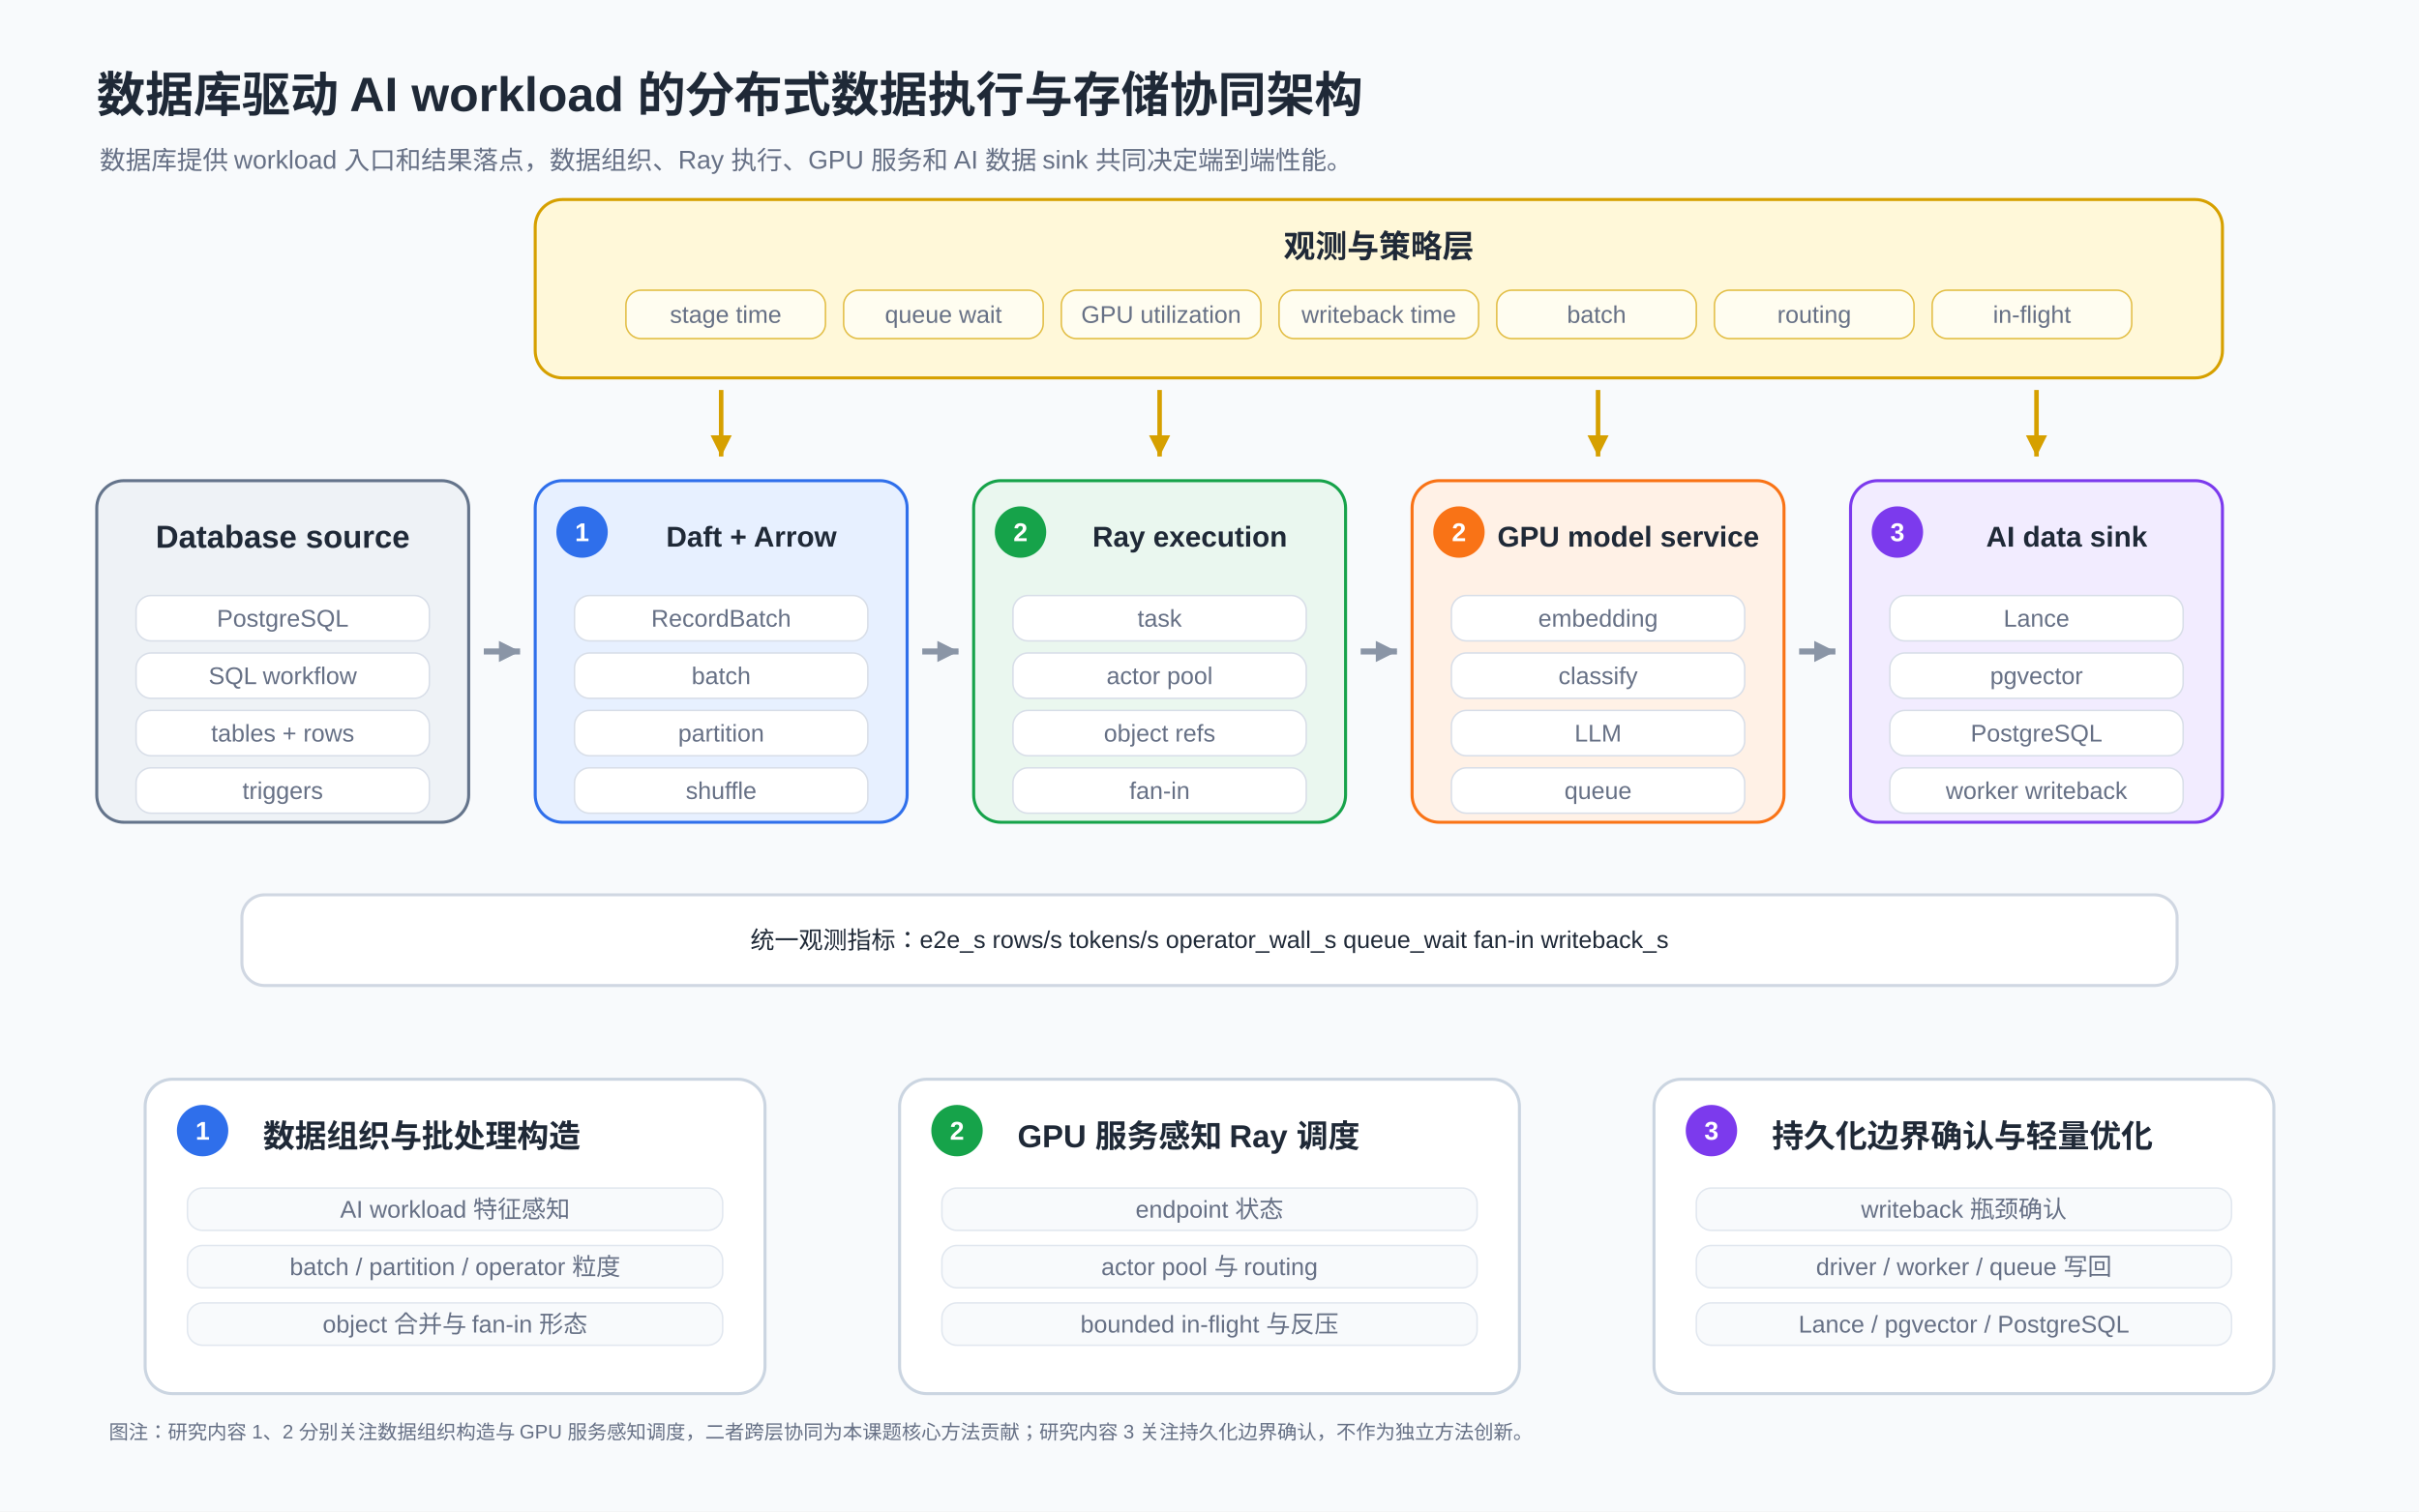
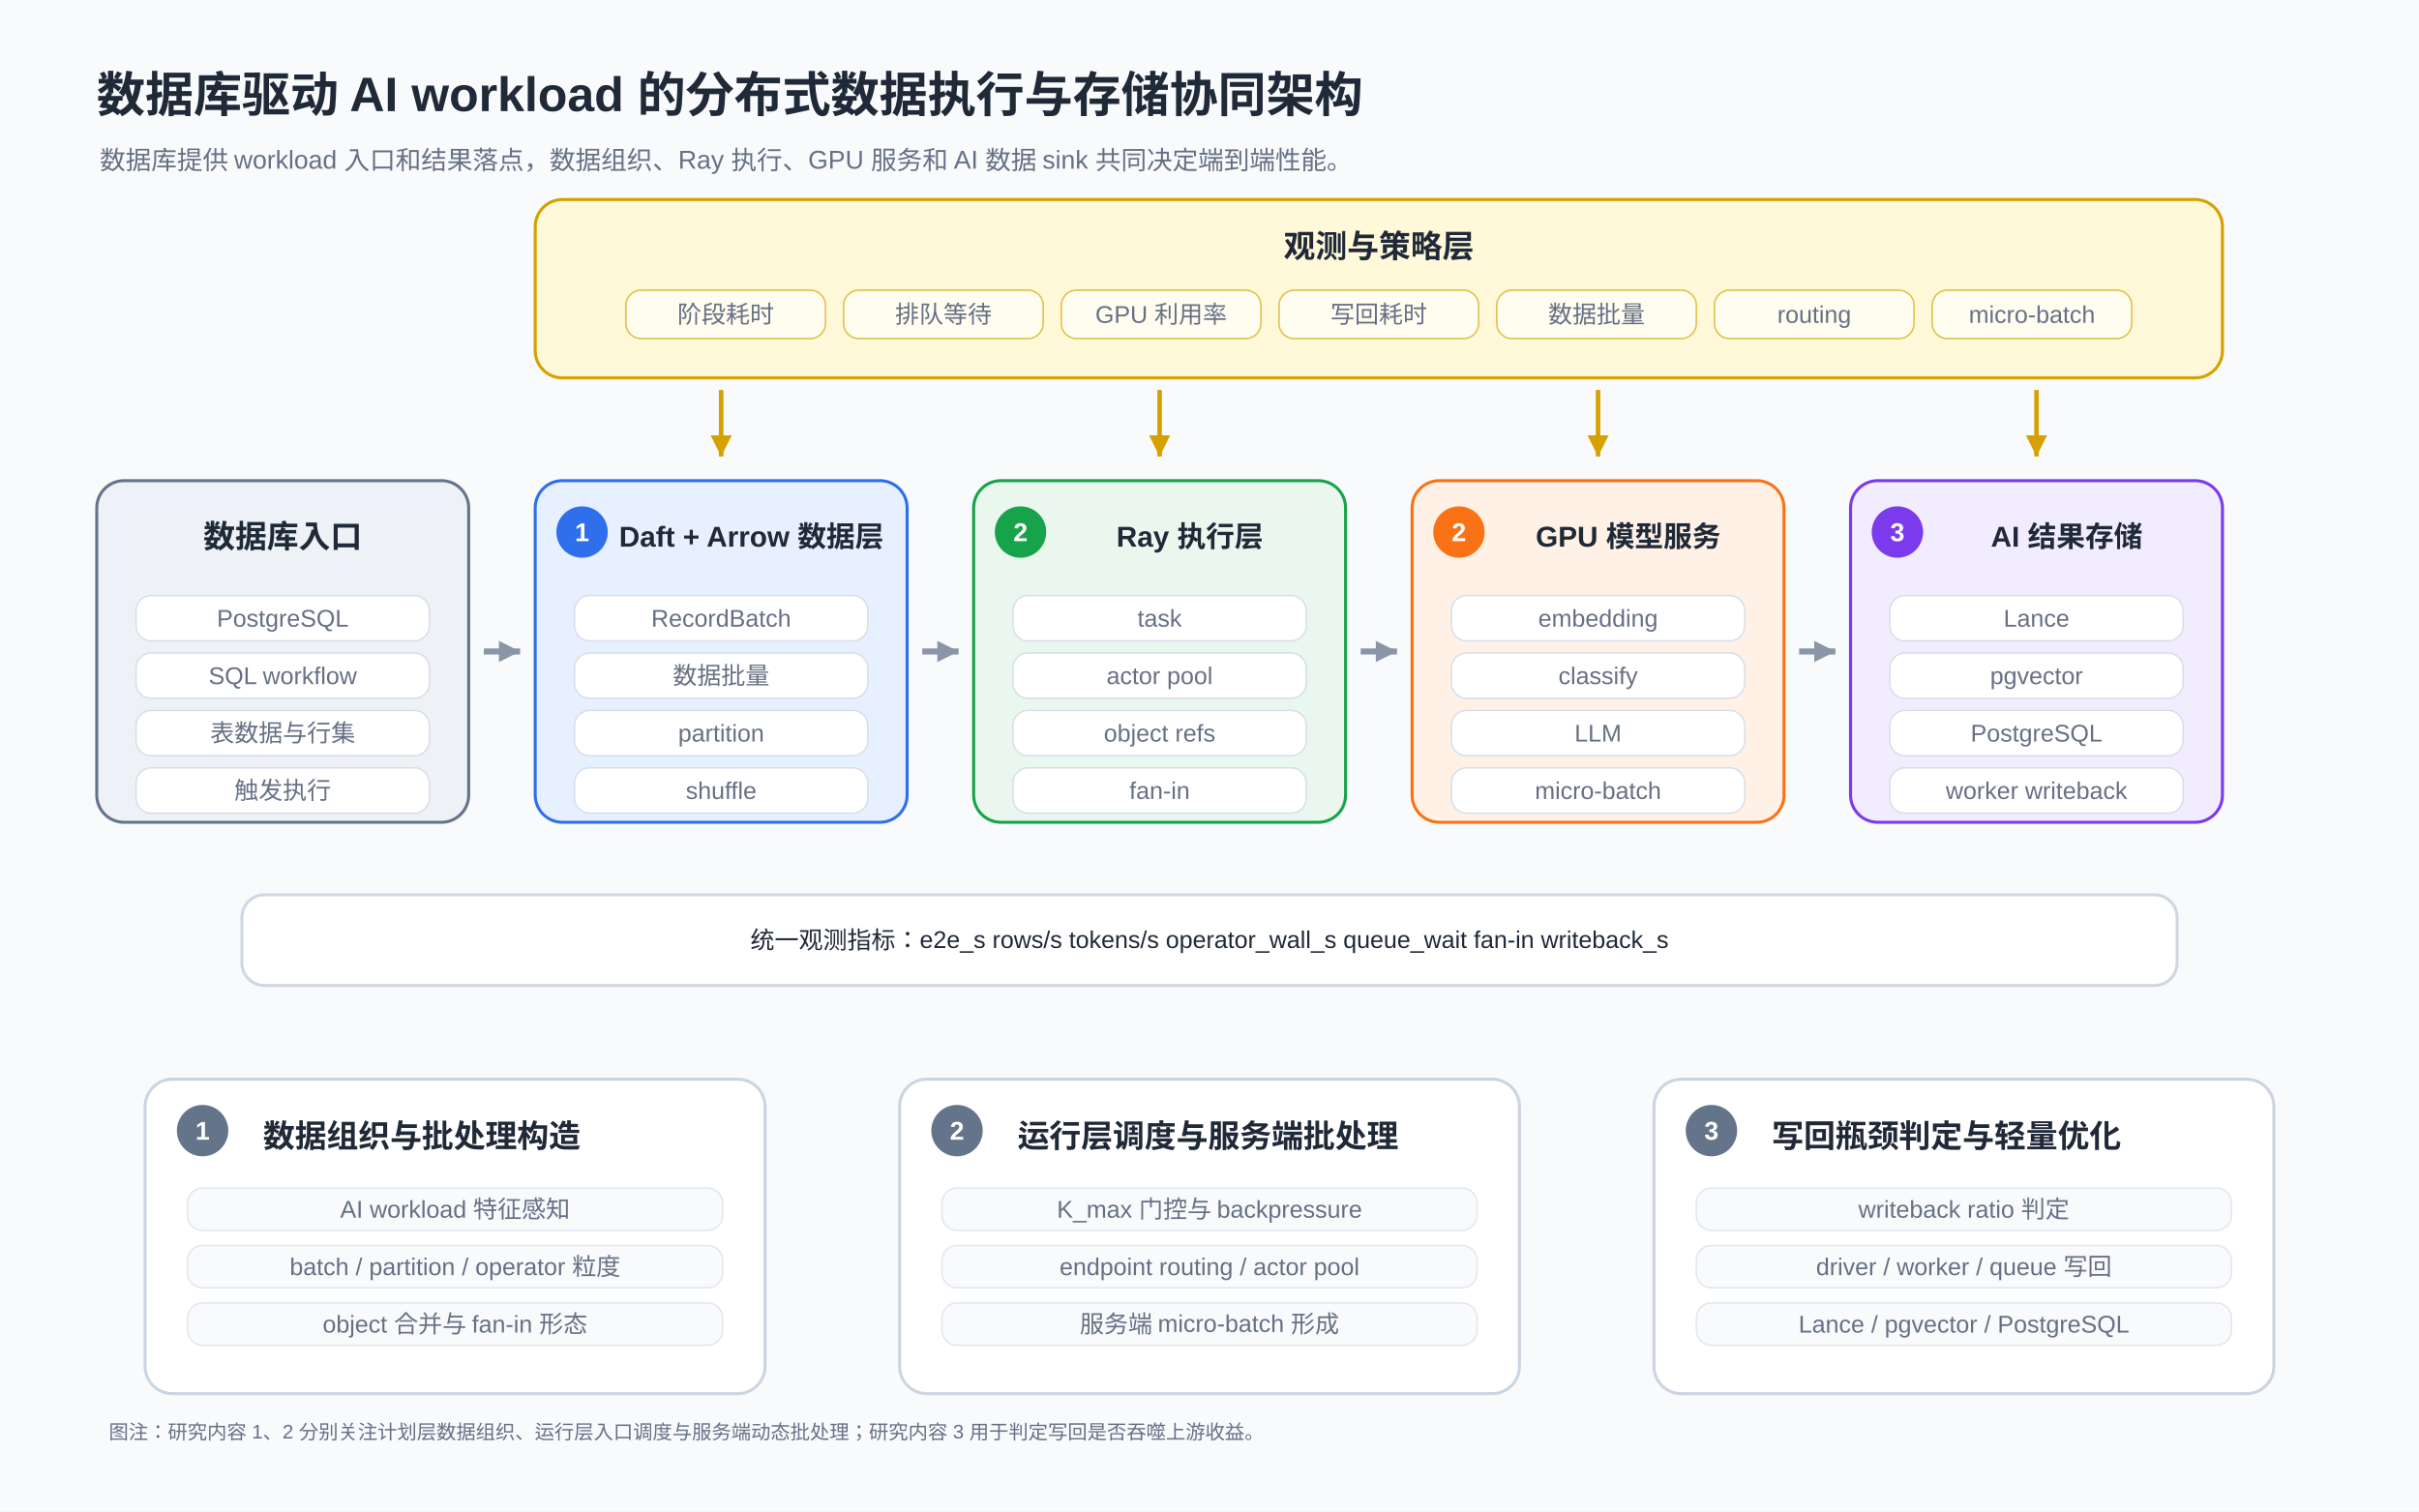
<svg xmlns="http://www.w3.org/2000/svg" width="1600" height="1000" viewBox="0 0 1600 1000">
  <rect width="1600" height="1000" fill="#F8FAFC" />
  <text x="64" y="74" font-family="Microsoft YaHei, Arial, sans-serif" font-size="32" font-weight="700" fill="#1F2937" text-anchor="start">数据库驱动 AI workload 的分布式数据执行与存储协同架构</text>
  <text x="66" y="112" font-family="Microsoft YaHei, Arial, sans-serif" font-size="17" font-weight="400" fill="#667085" text-anchor="start">数据库提供 workload 入口和结果落点，数据组织、Ray 执行、GPU 服务和 AI 数据 sink 共同决定端到端性能。</text>
  <rect x="354" y="132" width="1116" height="118" rx="18" fill="#FFF8D9" stroke="#D6A000" stroke-width="2" />
  <text x="912.0" y="170.35" font-family="Microsoft YaHei, Arial, sans-serif" font-size="21" font-weight="700" fill="#1F2937" text-anchor="middle">观测与策略层</text>
  <rect x="414.0" y="192" width="132.0" height="32" rx="10" fill="#FFFDF0" stroke="#E2BE45" stroke-width="1" />
-   <text x="480.0" y="213.6" font-family="Microsoft YaHei, Arial, sans-serif" font-size="16" font-weight="400" fill="#667085" text-anchor="middle">stage time</text>
+   <text x="480.0" y="213.6" font-family="Microsoft YaHei, Arial, sans-serif" font-size="16" font-weight="400" fill="#667085" text-anchor="middle">阶段耗时</text>
  <rect x="558.0" y="192" width="132.0" height="32" rx="10" fill="#FFFDF0" stroke="#E2BE45" stroke-width="1" />
-   <text x="624.0" y="213.6" font-family="Microsoft YaHei, Arial, sans-serif" font-size="16" font-weight="400" fill="#667085" text-anchor="middle">queue wait</text>
+   <text x="624.0" y="213.6" font-family="Microsoft YaHei, Arial, sans-serif" font-size="16" font-weight="400" fill="#667085" text-anchor="middle">排队等待</text>
  <rect x="702.0" y="192" width="132.0" height="32" rx="10" fill="#FFFDF0" stroke="#E2BE45" stroke-width="1" />
-   <text x="768.0" y="213.6" font-family="Microsoft YaHei, Arial, sans-serif" font-size="16" font-weight="400" fill="#667085" text-anchor="middle">GPU utilization</text>
+   <text x="768.0" y="213.6" font-family="Microsoft YaHei, Arial, sans-serif" font-size="16" font-weight="400" fill="#667085" text-anchor="middle">GPU 利用率</text>
  <rect x="846.0" y="192" width="132.0" height="32" rx="10" fill="#FFFDF0" stroke="#E2BE45" stroke-width="1" />
-   <text x="912.0" y="213.6" font-family="Microsoft YaHei, Arial, sans-serif" font-size="16" font-weight="400" fill="#667085" text-anchor="middle">writeback time</text>
+   <text x="912.0" y="213.6" font-family="Microsoft YaHei, Arial, sans-serif" font-size="16" font-weight="400" fill="#667085" text-anchor="middle">写回耗时</text>
  <rect x="990.0" y="192" width="132.0" height="32" rx="10" fill="#FFFDF0" stroke="#E2BE45" stroke-width="1" />
-   <text x="1056.0" y="213.6" font-family="Microsoft YaHei, Arial, sans-serif" font-size="16" font-weight="400" fill="#667085" text-anchor="middle">batch</text>
+   <text x="1056.0" y="213.6" font-family="Microsoft YaHei, Arial, sans-serif" font-size="16" font-weight="400" fill="#667085" text-anchor="middle">数据批量</text>
  <rect x="1134.0" y="192" width="132.0" height="32" rx="10" fill="#FFFDF0" stroke="#E2BE45" stroke-width="1" />
  <text x="1200.0" y="213.6" font-family="Microsoft YaHei, Arial, sans-serif" font-size="16" font-weight="400" fill="#667085" text-anchor="middle">routing</text>
  <rect x="1278.0" y="192" width="132.0" height="32" rx="10" fill="#FFFDF0" stroke="#E2BE45" stroke-width="1" />
-   <text x="1344.0" y="213.6" font-family="Microsoft YaHei, Arial, sans-serif" font-size="16" font-weight="400" fill="#667085" text-anchor="middle">in-flight</text>
+   <text x="1344.0" y="213.6" font-family="Microsoft YaHei, Arial, sans-serif" font-size="16" font-weight="400" fill="#667085" text-anchor="middle">micro-batch</text>
  <rect x="64" y="318" width="246" height="226" rx="18" fill="#EEF2F6" stroke="#64748B" stroke-width="2" />
-   <text x="187.0" y="362.35" font-family="Microsoft YaHei, Arial, sans-serif" font-size="21" font-weight="700" fill="#1F2937" text-anchor="middle">Database source</text>
+   <text x="187.0" y="362.35" font-family="Microsoft YaHei, Arial, sans-serif" font-size="21" font-weight="700" fill="#1F2937" text-anchor="middle">数据库入口</text>
  <rect x="90" y="394" width="194" height="30" rx="10" fill="#FFFFFF" stroke="#D8DEE8" stroke-width="1" />
  <text x="187.0" y="414.6" font-family="Microsoft YaHei, Arial, sans-serif" font-size="16" font-weight="400" fill="#667085" text-anchor="middle">PostgreSQL</text>
  <rect x="90" y="432" width="194" height="30" rx="10" fill="#FFFFFF" stroke="#D8DEE8" stroke-width="1" />
  <text x="187.0" y="452.6" font-family="Microsoft YaHei, Arial, sans-serif" font-size="16" font-weight="400" fill="#667085" text-anchor="middle">SQL workflow</text>
  <rect x="90" y="470" width="194" height="30" rx="10" fill="#FFFFFF" stroke="#D8DEE8" stroke-width="1" />
-   <text x="187.0" y="490.6" font-family="Microsoft YaHei, Arial, sans-serif" font-size="16" font-weight="400" fill="#667085" text-anchor="middle">tables + rows</text>
+   <text x="187.0" y="490.6" font-family="Microsoft YaHei, Arial, sans-serif" font-size="16" font-weight="400" fill="#667085" text-anchor="middle">表数据与行集</text>
  <rect x="90" y="508" width="194" height="30" rx="10" fill="#FFFFFF" stroke="#D8DEE8" stroke-width="1" />
-   <text x="187.0" y="528.6" font-family="Microsoft YaHei, Arial, sans-serif" font-size="16" font-weight="400" fill="#667085" text-anchor="middle">triggers</text>
+   <text x="187.0" y="528.6" font-family="Microsoft YaHei, Arial, sans-serif" font-size="16" font-weight="400" fill="#667085" text-anchor="middle">触发执行</text>
  <rect x="354" y="318" width="246" height="226" rx="18" fill="#E7F0FF" stroke="#2F6FEB" stroke-width="2" />
  <circle cx="385" cy="352" r="17" fill="#2F6FEB" />
  <text x="385" y="358" font-family="Microsoft YaHei, Arial, sans-serif" font-size="17" font-weight="700" fill="#FFFFFF" text-anchor="middle">1</text>
-   <text x="497.0" y="361.65" font-family="Microsoft YaHei, Arial, sans-serif" font-size="19" font-weight="700" fill="#1F2937" text-anchor="middle">Daft + Arrow</text>
+   <text x="497.0" y="361.65" font-family="Microsoft YaHei, Arial, sans-serif" font-size="19" font-weight="700" fill="#1F2937" text-anchor="middle">Daft + Arrow 数据层</text>
  <rect x="380" y="394" width="194" height="30" rx="10" fill="#FFFFFF" stroke="#D8DEE8" stroke-width="1" />
  <text x="477.0" y="414.6" font-family="Microsoft YaHei, Arial, sans-serif" font-size="16" font-weight="400" fill="#667085" text-anchor="middle">RecordBatch</text>
  <rect x="380" y="432" width="194" height="30" rx="10" fill="#FFFFFF" stroke="#D8DEE8" stroke-width="1" />
-   <text x="477.0" y="452.6" font-family="Microsoft YaHei, Arial, sans-serif" font-size="16" font-weight="400" fill="#667085" text-anchor="middle">batch</text>
+   <text x="477.0" y="452.6" font-family="Microsoft YaHei, Arial, sans-serif" font-size="16" font-weight="400" fill="#667085" text-anchor="middle">数据批量</text>
  <rect x="380" y="470" width="194" height="30" rx="10" fill="#FFFFFF" stroke="#D8DEE8" stroke-width="1" />
  <text x="477.0" y="490.6" font-family="Microsoft YaHei, Arial, sans-serif" font-size="16" font-weight="400" fill="#667085" text-anchor="middle">partition</text>
  <rect x="380" y="508" width="194" height="30" rx="10" fill="#FFFFFF" stroke="#D8DEE8" stroke-width="1" />
  <text x="477.0" y="528.6" font-family="Microsoft YaHei, Arial, sans-serif" font-size="16" font-weight="400" fill="#667085" text-anchor="middle">shuffle</text>
  <rect x="644" y="318" width="246" height="226" rx="18" fill="#EAF7EF" stroke="#16A34A" stroke-width="2" />
  <circle cx="675" cy="352" r="17" fill="#16A34A" />
  <text x="675" y="358" font-family="Microsoft YaHei, Arial, sans-serif" font-size="17" font-weight="700" fill="#FFFFFF" text-anchor="middle">2</text>
-   <text x="787.0" y="361.65" font-family="Microsoft YaHei, Arial, sans-serif" font-size="19" font-weight="700" fill="#1F2937" text-anchor="middle">Ray execution</text>
+   <text x="787.0" y="361.65" font-family="Microsoft YaHei, Arial, sans-serif" font-size="19" font-weight="700" fill="#1F2937" text-anchor="middle">Ray 执行层</text>
  <rect x="670" y="394" width="194" height="30" rx="10" fill="#FFFFFF" stroke="#D8DEE8" stroke-width="1" />
  <text x="767.0" y="414.6" font-family="Microsoft YaHei, Arial, sans-serif" font-size="16" font-weight="400" fill="#667085" text-anchor="middle">task</text>
  <rect x="670" y="432" width="194" height="30" rx="10" fill="#FFFFFF" stroke="#D8DEE8" stroke-width="1" />
  <text x="767.0" y="452.6" font-family="Microsoft YaHei, Arial, sans-serif" font-size="16" font-weight="400" fill="#667085" text-anchor="middle">actor pool</text>
  <rect x="670" y="470" width="194" height="30" rx="10" fill="#FFFFFF" stroke="#D8DEE8" stroke-width="1" />
  <text x="767.0" y="490.6" font-family="Microsoft YaHei, Arial, sans-serif" font-size="16" font-weight="400" fill="#667085" text-anchor="middle">object refs</text>
  <rect x="670" y="508" width="194" height="30" rx="10" fill="#FFFFFF" stroke="#D8DEE8" stroke-width="1" />
  <text x="767.0" y="528.6" font-family="Microsoft YaHei, Arial, sans-serif" font-size="16" font-weight="400" fill="#667085" text-anchor="middle">fan-in</text>
  <rect x="934" y="318" width="246" height="226" rx="18" fill="#FFF1E6" stroke="#F97316" stroke-width="2" />
  <circle cx="965" cy="352" r="17" fill="#F97316" />
  <text x="965" y="358" font-family="Microsoft YaHei, Arial, sans-serif" font-size="17" font-weight="700" fill="#FFFFFF" text-anchor="middle">2</text>
-   <text x="1077.0" y="361.65" font-family="Microsoft YaHei, Arial, sans-serif" font-size="19" font-weight="700" fill="#1F2937" text-anchor="middle">GPU model service</text>
+   <text x="1077.0" y="361.65" font-family="Microsoft YaHei, Arial, sans-serif" font-size="19" font-weight="700" fill="#1F2937" text-anchor="middle">GPU 模型服务</text>
  <rect x="960" y="394" width="194" height="30" rx="10" fill="#FFFFFF" stroke="#D8DEE8" stroke-width="1" />
  <text x="1057.0" y="414.6" font-family="Microsoft YaHei, Arial, sans-serif" font-size="16" font-weight="400" fill="#667085" text-anchor="middle">embedding</text>
  <rect x="960" y="432" width="194" height="30" rx="10" fill="#FFFFFF" stroke="#D8DEE8" stroke-width="1" />
  <text x="1057.0" y="452.6" font-family="Microsoft YaHei, Arial, sans-serif" font-size="16" font-weight="400" fill="#667085" text-anchor="middle">classify</text>
  <rect x="960" y="470" width="194" height="30" rx="10" fill="#FFFFFF" stroke="#D8DEE8" stroke-width="1" />
  <text x="1057.0" y="490.6" font-family="Microsoft YaHei, Arial, sans-serif" font-size="16" font-weight="400" fill="#667085" text-anchor="middle">LLM</text>
  <rect x="960" y="508" width="194" height="30" rx="10" fill="#FFFFFF" stroke="#D8DEE8" stroke-width="1" />
-   <text x="1057.0" y="528.6" font-family="Microsoft YaHei, Arial, sans-serif" font-size="16" font-weight="400" fill="#667085" text-anchor="middle">queue</text>
+   <text x="1057.0" y="528.6" font-family="Microsoft YaHei, Arial, sans-serif" font-size="16" font-weight="400" fill="#667085" text-anchor="middle">micro-batch</text>
  <rect x="1224" y="318" width="246" height="226" rx="18" fill="#F2ECFF" stroke="#7C3AED" stroke-width="2" />
  <circle cx="1255" cy="352" r="17" fill="#7C3AED" />
  <text x="1255" y="358" font-family="Microsoft YaHei, Arial, sans-serif" font-size="17" font-weight="700" fill="#FFFFFF" text-anchor="middle">3</text>
-   <text x="1367.0" y="361.65" font-family="Microsoft YaHei, Arial, sans-serif" font-size="19" font-weight="700" fill="#1F2937" text-anchor="middle">AI data sink</text>
+   <text x="1367.0" y="361.65" font-family="Microsoft YaHei, Arial, sans-serif" font-size="19" font-weight="700" fill="#1F2937" text-anchor="middle">AI 结果存储</text>
  <rect x="1250" y="394" width="194" height="30" rx="10" fill="#FFFFFF" stroke="#D8DEE8" stroke-width="1" />
  <text x="1347.0" y="414.6" font-family="Microsoft YaHei, Arial, sans-serif" font-size="16" font-weight="400" fill="#667085" text-anchor="middle">Lance</text>
  <rect x="1250" y="432" width="194" height="30" rx="10" fill="#FFFFFF" stroke="#D8DEE8" stroke-width="1" />
  <text x="1347.0" y="452.6" font-family="Microsoft YaHei, Arial, sans-serif" font-size="16" font-weight="400" fill="#667085" text-anchor="middle">pgvector</text>
  <rect x="1250" y="470" width="194" height="30" rx="10" fill="#FFFFFF" stroke="#D8DEE8" stroke-width="1" />
  <text x="1347.0" y="490.6" font-family="Microsoft YaHei, Arial, sans-serif" font-size="16" font-weight="400" fill="#667085" text-anchor="middle">PostgreSQL</text>
  <rect x="1250" y="508" width="194" height="30" rx="10" fill="#FFFFFF" stroke="#D8DEE8" stroke-width="1" />
  <text x="1347.0" y="528.6" font-family="Microsoft YaHei, Arial, sans-serif" font-size="16" font-weight="400" fill="#667085" text-anchor="middle">worker writeback</text>
  <line x1="320" y1="431" x2="344" y2="431" stroke="#8A95A6" stroke-width="4" />
  <polygon points="344,431 330,424 330,438" fill="#8A95A6" />
  <line x1="610" y1="431" x2="634" y2="431" stroke="#8A95A6" stroke-width="4" />
  <polygon points="634,431 620,424 620,438" fill="#8A95A6" />
  <line x1="900" y1="431" x2="924" y2="431" stroke="#8A95A6" stroke-width="4" />
  <polygon points="924,431 910,424 910,438" fill="#8A95A6" />
  <line x1="1190" y1="431" x2="1214" y2="431" stroke="#8A95A6" stroke-width="4" />
  <polygon points="1214,431 1200,424 1200,438" fill="#8A95A6" />
  <line x1="477" y1="258" x2="477" y2="302" stroke="#D6A000" stroke-width="3" />
  <polygon points="477,302 470,288 484,288" fill="#D6A000" />
  <line x1="767" y1="258" x2="767" y2="302" stroke="#D6A000" stroke-width="3" />
  <polygon points="767,302 760,288 774,288" fill="#D6A000" />
  <line x1="1057" y1="258" x2="1057" y2="302" stroke="#D6A000" stroke-width="3" />
  <polygon points="1057,302 1050,288 1064,288" fill="#D6A000" />
  <line x1="1347" y1="258" x2="1347" y2="302" stroke="#D6A000" stroke-width="3" />
  <polygon points="1347,302 1340,288 1354,288" fill="#D6A000" />
  <rect x="160" y="592" width="1280" height="60" rx="15" fill="#FFFFFF" stroke="#D0D7E2" stroke-width="2" />
  <text x="800.0" y="627.6" font-family="Microsoft YaHei, Arial, sans-serif" font-size="16" font-weight="400" fill="#1F2937" text-anchor="middle">统一观测指标：e2e_s   rows/s   tokens/s   operator_wall_s   queue_wait   fan-in   writeback_s</text>
  <rect x="96" y="714" width="410" height="208" rx="18" fill="#FFFFFF" stroke="#CBD5E1" stroke-width="2" />
-   <circle cx="134" cy="748" r="17" fill="#2F6FEB" />
+   <circle cx="134" cy="748" r="17" fill="#64748B" />
  <text x="134" y="754" font-family="Microsoft YaHei, Arial, sans-serif" font-size="17" font-weight="700" fill="#FFFFFF" text-anchor="middle">1</text>
  <text x="174" y="759" font-family="Microsoft YaHei, Arial, sans-serif" font-size="21" font-weight="700" fill="#1F2937" text-anchor="start">数据组织与批处理构造</text>
  <rect x="124" y="786" width="354" height="28" rx="10" fill="#F8FAFC" stroke="#E1E7EF" stroke-width="1" />
  <text x="301.0" y="805.6" font-family="Microsoft YaHei, Arial, sans-serif" font-size="16" font-weight="400" fill="#667085" text-anchor="middle">AI workload 特征感知</text>
  <rect x="124" y="824" width="354" height="28" rx="10" fill="#F8FAFC" stroke="#E1E7EF" stroke-width="1" />
  <text x="301.0" y="843.6" font-family="Microsoft YaHei, Arial, sans-serif" font-size="16" font-weight="400" fill="#667085" text-anchor="middle">batch / partition / operator 粒度</text>
  <rect x="124" y="862" width="354" height="28" rx="10" fill="#F8FAFC" stroke="#E1E7EF" stroke-width="1" />
  <text x="301.0" y="881.6" font-family="Microsoft YaHei, Arial, sans-serif" font-size="16" font-weight="400" fill="#667085" text-anchor="middle">object 合并与 fan-in 形态</text>
  <rect x="595" y="714" width="410" height="208" rx="18" fill="#FFFFFF" stroke="#CBD5E1" stroke-width="2" />
-   <circle cx="633" cy="748" r="17" fill="#16A34A" />
+   <circle cx="633" cy="748" r="17" fill="#64748B" />
  <text x="633" y="754" font-family="Microsoft YaHei, Arial, sans-serif" font-size="17" font-weight="700" fill="#FFFFFF" text-anchor="middle">2</text>
-   <text x="673" y="759" font-family="Microsoft YaHei, Arial, sans-serif" font-size="21" font-weight="700" fill="#1F2937" text-anchor="start">GPU 服务感知 Ray 调度</text>
+   <text x="673" y="759" font-family="Microsoft YaHei, Arial, sans-serif" font-size="21" font-weight="700" fill="#1F2937" text-anchor="start">运行层调度与服务端批处理</text>
  <rect x="623" y="786" width="354" height="28" rx="10" fill="#F8FAFC" stroke="#E1E7EF" stroke-width="1" />
-   <text x="800.0" y="805.6" font-family="Microsoft YaHei, Arial, sans-serif" font-size="16" font-weight="400" fill="#667085" text-anchor="middle">endpoint 状态</text>
+   <text x="800.0" y="805.6" font-family="Microsoft YaHei, Arial, sans-serif" font-size="16" font-weight="400" fill="#667085" text-anchor="middle">K_max 门控与 backpressure</text>
  <rect x="623" y="824" width="354" height="28" rx="10" fill="#F8FAFC" stroke="#E1E7EF" stroke-width="1" />
-   <text x="800.0" y="843.6" font-family="Microsoft YaHei, Arial, sans-serif" font-size="16" font-weight="400" fill="#667085" text-anchor="middle">actor pool 与 routing</text>
+   <text x="800.0" y="843.6" font-family="Microsoft YaHei, Arial, sans-serif" font-size="16" font-weight="400" fill="#667085" text-anchor="middle">endpoint routing / actor pool</text>
  <rect x="623" y="862" width="354" height="28" rx="10" fill="#F8FAFC" stroke="#E1E7EF" stroke-width="1" />
-   <text x="800.0" y="881.6" font-family="Microsoft YaHei, Arial, sans-serif" font-size="16" font-weight="400" fill="#667085" text-anchor="middle">bounded in-flight 与反压</text>
+   <text x="800.0" y="881.6" font-family="Microsoft YaHei, Arial, sans-serif" font-size="16" font-weight="400" fill="#667085" text-anchor="middle">服务端 micro-batch 形成</text>
  <rect x="1094" y="714" width="410" height="208" rx="18" fill="#FFFFFF" stroke="#CBD5E1" stroke-width="2" />
-   <circle cx="1132" cy="748" r="17" fill="#7C3AED" />
+   <circle cx="1132" cy="748" r="17" fill="#64748B" />
  <text x="1132" y="754" font-family="Microsoft YaHei, Arial, sans-serif" font-size="17" font-weight="700" fill="#FFFFFF" text-anchor="middle">3</text>
-   <text x="1172" y="759" font-family="Microsoft YaHei, Arial, sans-serif" font-size="21" font-weight="700" fill="#1F2937" text-anchor="start">持久化边界确认与轻量优化</text>
+   <text x="1172" y="759" font-family="Microsoft YaHei, Arial, sans-serif" font-size="21" font-weight="700" fill="#1F2937" text-anchor="start">写回瓶颈判定与轻量优化</text>
  <rect x="1122" y="786" width="354" height="28" rx="10" fill="#F8FAFC" stroke="#E1E7EF" stroke-width="1" />
-   <text x="1299.0" y="805.6" font-family="Microsoft YaHei, Arial, sans-serif" font-size="16" font-weight="400" fill="#667085" text-anchor="middle">writeback 瓶颈确认</text>
+   <text x="1299.0" y="805.6" font-family="Microsoft YaHei, Arial, sans-serif" font-size="16" font-weight="400" fill="#667085" text-anchor="middle">writeback ratio 判定</text>
  <rect x="1122" y="824" width="354" height="28" rx="10" fill="#F8FAFC" stroke="#E1E7EF" stroke-width="1" />
  <text x="1299.0" y="843.6" font-family="Microsoft YaHei, Arial, sans-serif" font-size="16" font-weight="400" fill="#667085" text-anchor="middle">driver / worker / queue 写回</text>
  <rect x="1122" y="862" width="354" height="28" rx="10" fill="#F8FAFC" stroke="#E1E7EF" stroke-width="1" />
  <text x="1299.0" y="881.6" font-family="Microsoft YaHei, Arial, sans-serif" font-size="16" font-weight="400" fill="#667085" text-anchor="middle">Lance / pgvector / PostgreSQL</text>
-   <text x="72" y="952" font-family="Microsoft YaHei, Arial, sans-serif" font-size="13" font-weight="400" fill="#667085" text-anchor="start">图注：研究内容 1、2 分别关注数据组织构造与 GPU 服务感知调度，二者跨层协同为本课题核心方法贡献；研究内容 3 关注持久化边界确认，不作为独立方法创新。</text>
+   <text x="72" y="952" font-family="Microsoft YaHei, Arial, sans-serif" font-size="13" font-weight="400" fill="#667085" text-anchor="start">图注：研究内容 1、2 分别关注计划层数据组织、运行层入口调度与服务端动态批处理；研究内容 3 用于判定写回是否吞噬上游收益。</text>
</svg>
